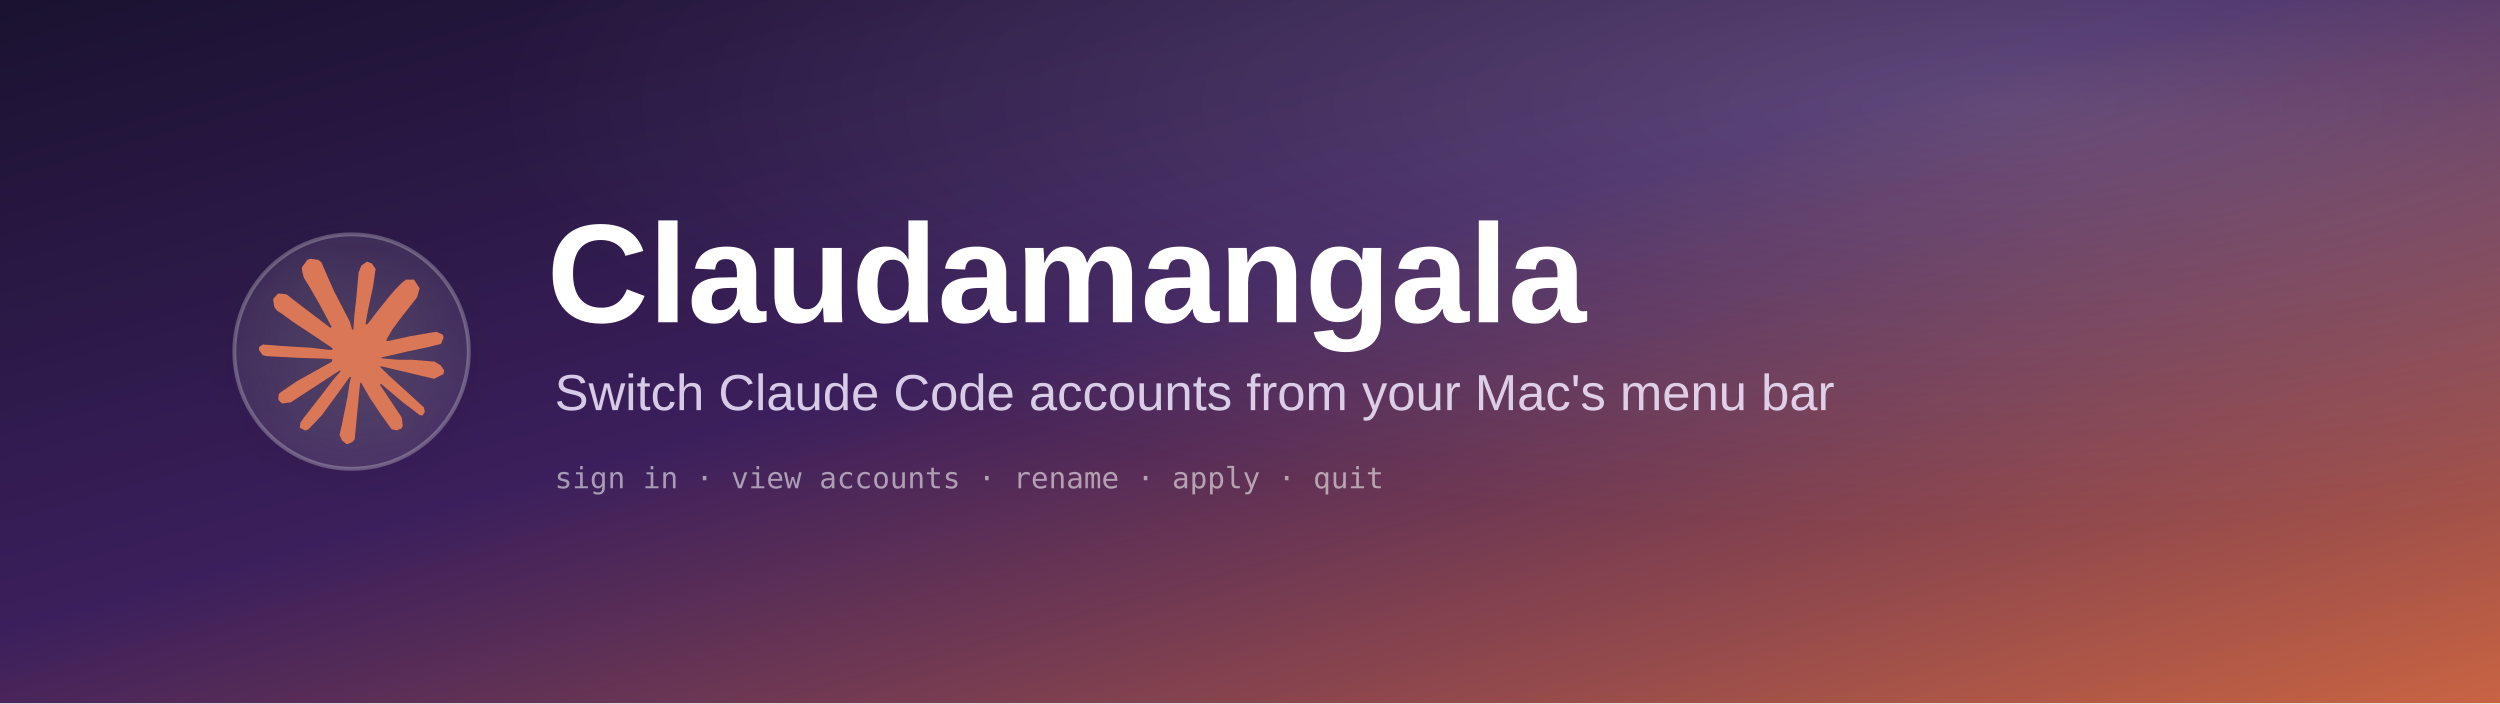
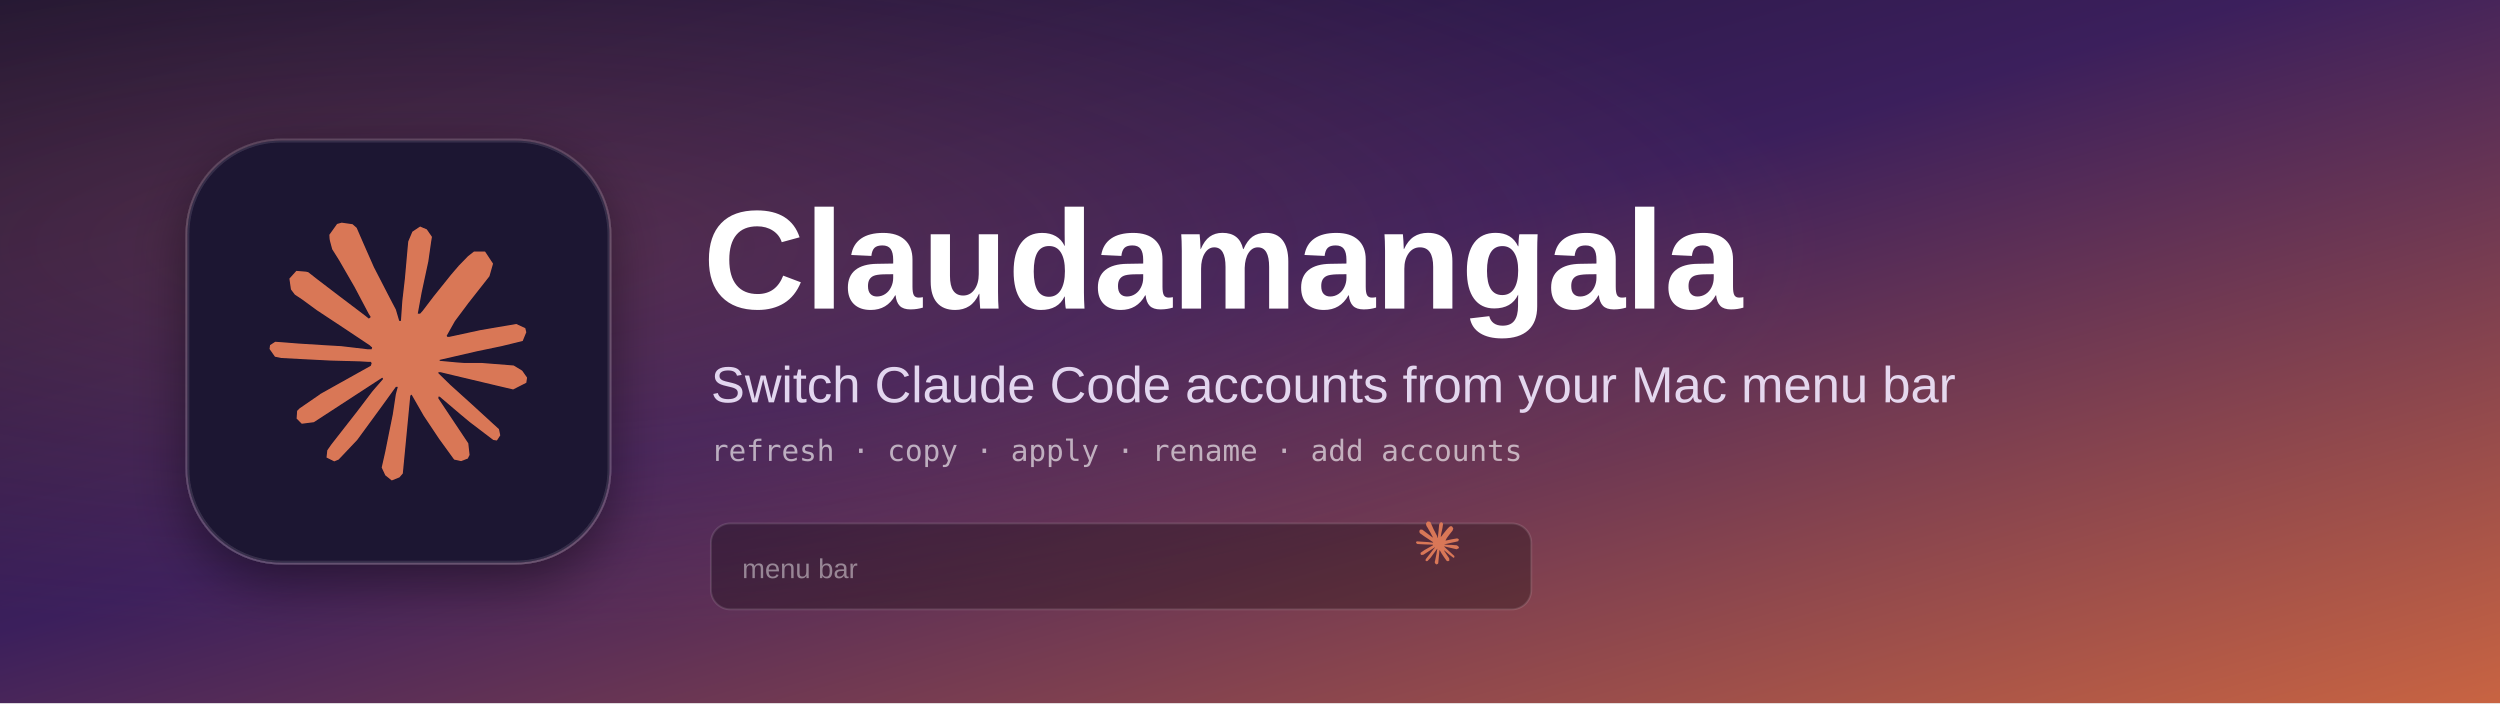
<svg xmlns="http://www.w3.org/2000/svg" width="1280" height="360" viewBox="0 0 1280 360">
  <defs>
    <linearGradient id="bg" x1="0%" y1="0%" x2="100%" y2="100%">
      <stop offset="0%" stop-color="#1a1230" />
      <stop offset="45%" stop-color="#3b1f5c" />
      <stop offset="100%" stop-color="#c96442" />
    </linearGradient>
-     <radialGradient id="glow" cx="80%" cy="15%" r="60%">
-       <stop offset="0%" stop-color="#ffffff" stop-opacity="0.18" />
-       <stop offset="100%" stop-color="#ffffff" stop-opacity="0" />
+     <radialGradient id="glow" cx="18%" cy="35%" r="55%">
+       <stop offset="0%" stop-color="#d97757" stop-opacity="0.22" />
+       <stop offset="100%" stop-color="#d97757" stop-opacity="0" />
    </radialGradient>
    <filter id="soft" x="-20%" y="-20%" width="140%" height="140%">
-       <feDropShadow dx="0" dy="6" stdDeviation="10" flood-color="#000000" flood-opacity="0.35" />
+       <feDropShadow dx="0" dy="10" stdDeviation="14" flood-color="#000000" flood-opacity="0.45" />
    </filter>
  </defs>
  <rect width="1280" height="360" fill="url(#bg)" />
  <rect width="1280" height="360" fill="url(#glow)" />
-   <g transform="translate(120,120)" filter="url(#soft)">
-     <circle cx="60" cy="60" r="60" fill="#ffffff" fill-opacity="0.08" />
-     <circle cx="60" cy="60" r="60" fill="none" stroke="#ffffff" stroke-opacity="0.25" stroke-width="2" />
-     <g transform="translate(60,60) scale(0.95) translate(-50 -50)">
+   <g transform="translate(96,72)" filter="url(#soft)">
+     <rect width="216" height="216" rx="48" fill="#1A1230" stroke="#ffffff" stroke-opacity="0.12" stroke-width="2" />
+     <g transform="translate(108,108) scale(1.32) translate(-50 -50)">
      <path fill="#D97757" d="m19.6 66.5 19.7-11 .3-1-.3-.5h-1l-3.3-.2-11.2-.3L14 53l-9.5-.5-2.4-.5L0 49l.2-1.5 2-1.3 2.9.2 6.3.5 9.5.6 6.9.4L38 49.1h1.6l.2-.7-.5-.4-.4-.4L29 41l-10.6-7-5.6-4.1-3-2-1.5-2-.6-4.2 2.7-3 3.7.3.9.2 3.7 2.9 8 6.1L37 36l1.5 1.2.6-.4.1-.3-.7-1.1L33 25l-6-10.4-2.7-4.3-.7-2.6c-.3-1-.4-2-.4-3l3-4.2L28 0l4.2.6L33.8 2l2.6 6 4.1 9.3L47 29.9l2 3.8 1 3.4.3 1h.7v-.5l.5-7.2 1-8.7 1-11.2.3-3.2 1.6-3.8 3-2L61 2.6l2 2.9-.3 1.8-1.1 7.7L59 27.1l-1.5 8.2h.9l1-1.1 4.1-5.4 6.9-8.6 3-3.5L77 13l2.3-1.8h4.3l3.1 4.7-1.4 4.9-4.4 5.6-3.7 4.7-5.3 7.1-3.2 5.7.3.4h.7l12-2.6 6.4-1.1 7.6-1.3 3.5 1.6.4 1.6-1.4 3.4-8.2 2-9.6 2-14.3 3.3-.2.1.2.3 6.4.6 2.8.2h6.8l12.6 1 3.3 2 1.9 2.7-.3 2-5.1 2.6-6.8-1.6-16-3.8-5.4-1.3h-.8v.4l4.6 4.5 8.3 7.5L89 80.1l.5 2.4-1.3 2-1.4-.2-9.2-7-3.6-3-8-6.8h-.5v.7l1.8 2.7 9.8 14.7.5 4.5-.7 1.4-2.6 1-2.7-.6-5.8-8-6-9-4.7-8.2-.5.4-2.9 30.2-1.3 1.5-3 1.2-2.5-2-1.4-3 1.4-6.2 1.6-8 1.3-6.4 1.2-7.9.7-2.6v-.2H49L43 72l-9 12.3-7.2 7.6-1.7.7-3-1.5.3-2.8L24 86l10-12.8 6-7.9 4-4.6-.1-.5h-.3L17.2 77.4l-4.7.6-2-2 .2-3 1-1 8-5.5Z" />
    </g>
  </g>
-   <text x="280" y="165" font-family="'SF Pro Display','Helvetica Neue',Arial,sans-serif" font-size="72" font-weight="700" fill="#ffffff">Claudamangala</text>
-   <text x="284" y="210" font-family="'SF Pro Display','Helvetica Neue',Arial,sans-serif" font-size="26" font-weight="400" fill="#f2e9ff" fill-opacity="0.85">Switch Claude Code accounts from your Mac's menu bar</text>
-   <g transform="translate(284,250)" font-family="'SF Mono',Menlo,monospace" font-size="15" fill="#ffffff" fill-opacity="0.55">
-     <text x="0" y="0">sign in · view accounts · rename · apply · quit</text>
+   <text x="360" y="158" font-family="'SF Pro Display','Helvetica Neue',Arial,sans-serif" font-size="72" font-weight="700" fill="#ffffff">Claudamangala</text>
+   <text x="364" y="206" font-family="'SF Pro Display','Helvetica Neue',Arial,sans-serif" font-size="26" font-weight="400" fill="#f2e9ff" fill-opacity="0.9">Switch Claude Code accounts from your Mac menu bar</text>
+   <g transform="translate(364,236)" font-family="'SF Mono',Menlo,monospace" font-size="15" fill="#ffffff" fill-opacity="0.62">
+     <text x="0" y="0">refresh · copy · apply · rename · add accounts</text>
+   </g>
+   <g transform="translate(364,268)">
+     <rect x="0" y="0" width="420" height="44" rx="10" fill="#000000" fill-opacity="0.28" stroke="#ffffff" stroke-opacity="0.12" />
+     <text x="16" y="28" font-family="'SF Pro Text','Helvetica Neue',Arial,sans-serif" font-size="14" fill="#ffffff" fill-opacity="0.45">menu bar</text>
+     <g transform="translate(372,10) scale(0.22) translate(-50 -50)">
+       <path fill="#D97757" d="m19.6 66.5 19.7-11 .3-1-.3-.5h-1l-3.3-.2-11.2-.3L14 53l-9.5-.5-2.4-.5L0 49l.2-1.5 2-1.3 2.9.2 6.3.5 9.5.6 6.9.4L38 49.1h1.6l.2-.7-.5-.4-.4-.4L29 41l-10.6-7-5.6-4.1-3-2-1.5-2-.6-4.2 2.7-3 3.7.3.9.2 3.7 2.9 8 6.1L37 36l1.5 1.2.6-.4.1-.3-.7-1.1L33 25l-6-10.4-2.7-4.3-.7-2.6c-.3-1-.4-2-.4-3l3-4.2L28 0l4.2.6L33.8 2l2.6 6 4.1 9.3L47 29.9l2 3.8 1 3.4.3 1h.7v-.5l.5-7.2 1-8.7 1-11.2.3-3.2 1.6-3.8 3-2L61 2.6l2 2.9-.3 1.8-1.1 7.7L59 27.1l-1.5 8.2h.9l1-1.1 4.1-5.4 6.9-8.6 3-3.5L77 13l2.3-1.8h4.3l3.1 4.7-1.4 4.9-4.4 5.6-3.7 4.7-5.3 7.1-3.2 5.7.3.4h.7l12-2.6 6.4-1.1 7.6-1.3 3.5 1.6.4 1.6-1.4 3.4-8.2 2-9.6 2-14.3 3.3-.2.1.2.3 6.4.6 2.8.2h6.8l12.6 1 3.3 2 1.9 2.7-.3 2-5.1 2.6-6.8-1.6-16-3.8-5.4-1.3h-.8v.4l4.6 4.5 8.3 7.5L89 80.1l.5 2.4-1.3 2-1.4-.2-9.2-7-3.6-3-8-6.8h-.5v.7l1.8 2.7 9.8 14.7.5 4.5-.7 1.4-2.6 1-2.7-.6-5.8-8-6-9-4.7-8.2-.5.4-2.9 30.2-1.3 1.5-3 1.2-2.5-2-1.4-3 1.4-6.2 1.6-8 1.3-6.4 1.2-7.9.7-2.6v-.2H49L43 72l-9 12.3-7.2 7.6-1.7.7-3-1.5.3-2.8L24 86l10-12.8 6-7.9 4-4.6-.1-.5h-.3L17.2 77.4l-4.7.6-2-2 .2-3 1-1 8-5.5Z" />
+     </g>
  </g>
</svg>
